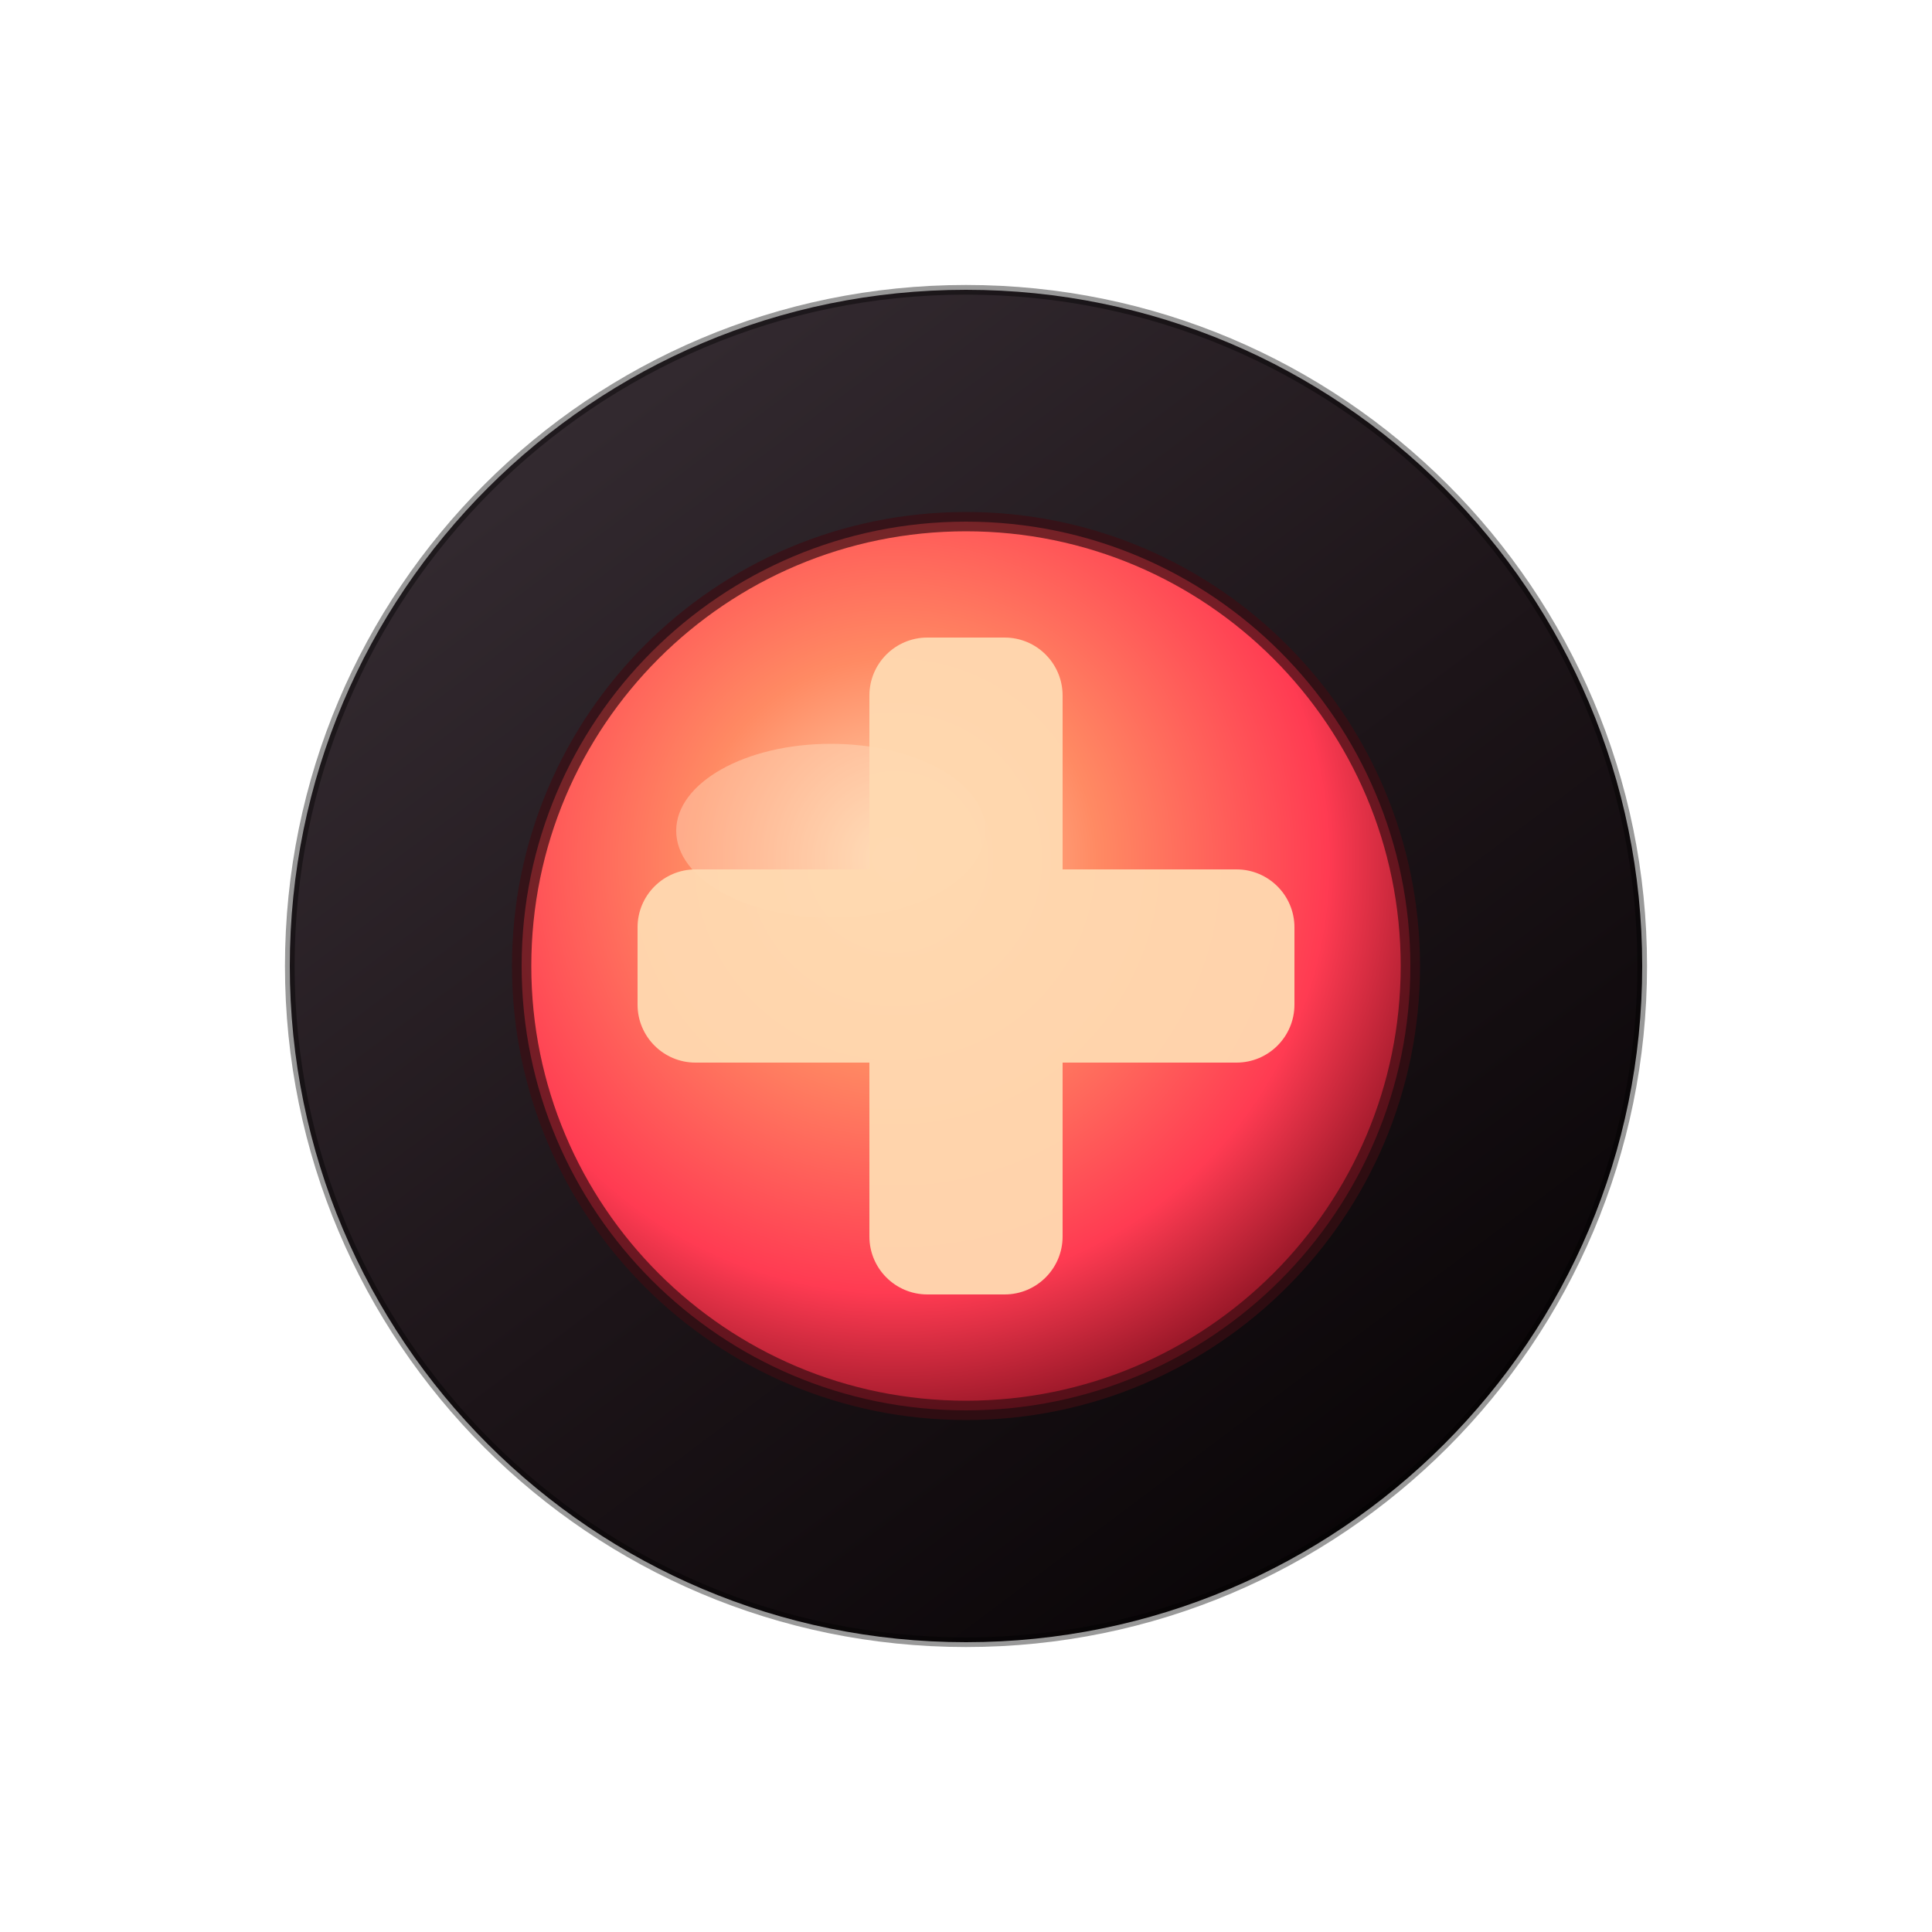
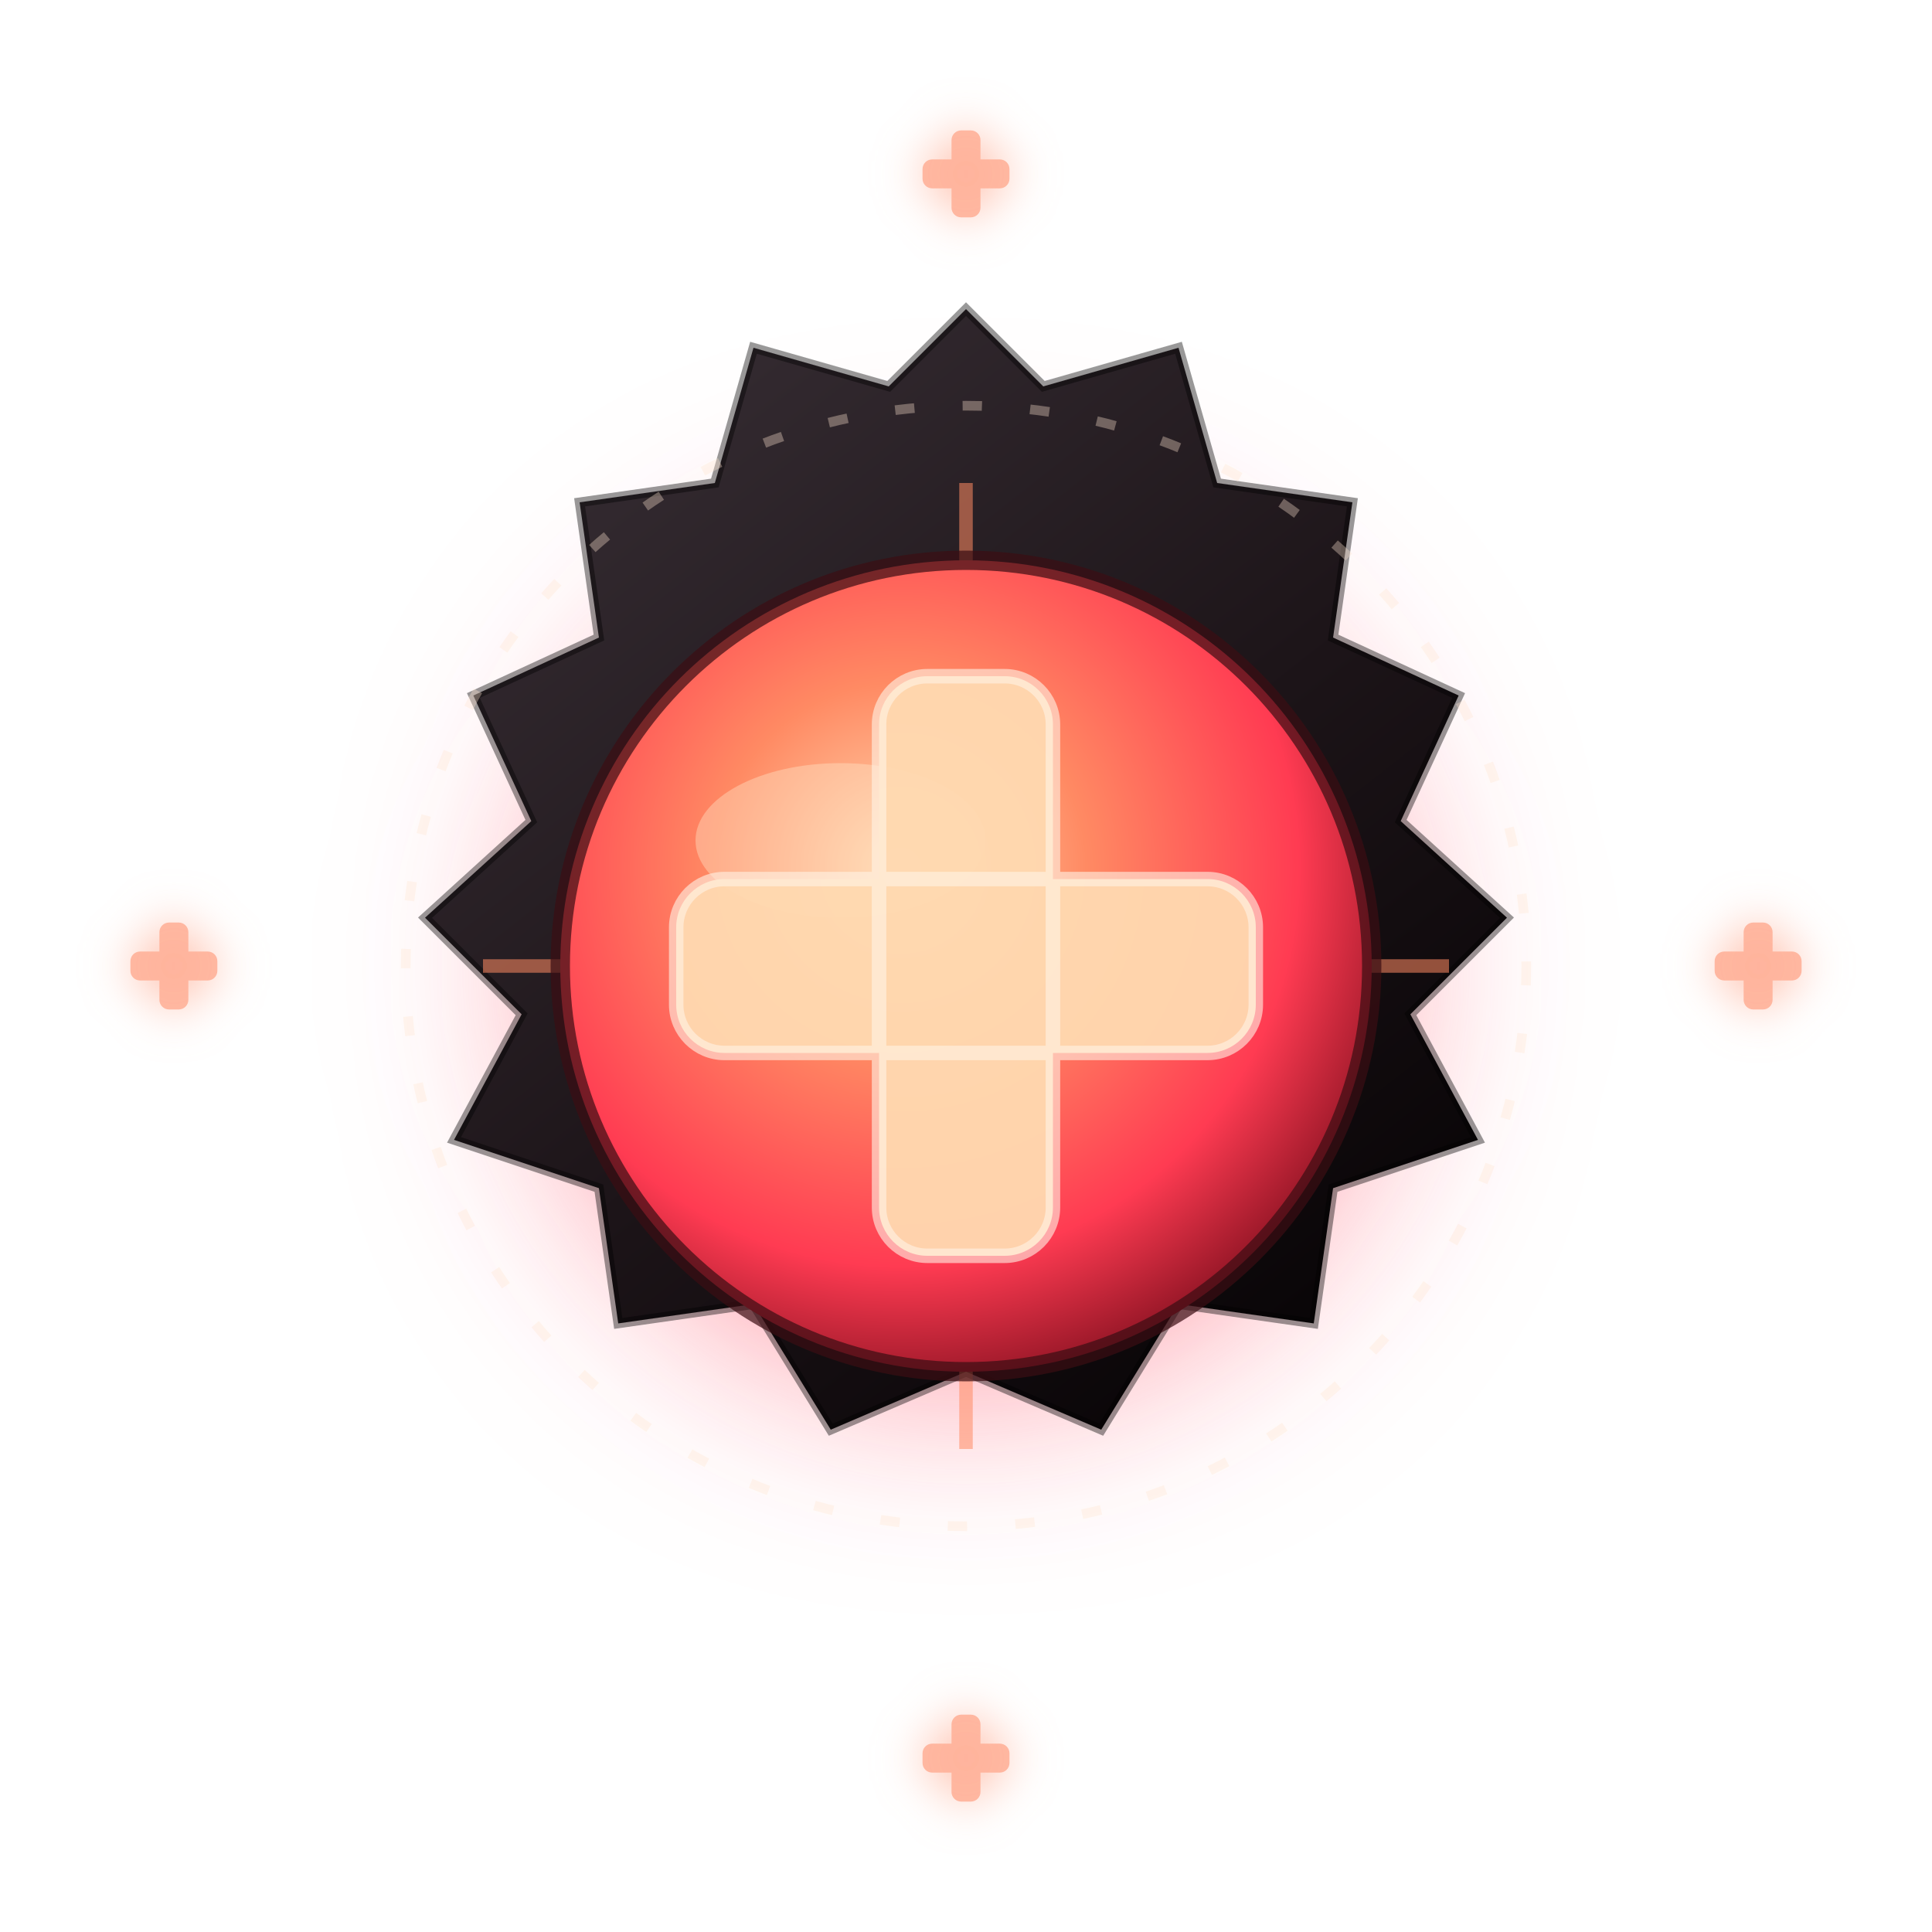
<svg xmlns="http://www.w3.org/2000/svg" viewBox="0 0 200 200">
  <defs>
    <linearGradient id="rock" x1="20%" y1="10%" x2="80%" y2="90%">
      <stop offset="0%" stop-color="#332a30" />
      <stop offset="55%" stop-color="#1c1418" />
      <stop offset="100%" stop-color="#0a0608" />
    </linearGradient>
    <radialGradient id="gem" cx="42%" cy="38%" r="65%">
      <stop offset="0%" stop-color="#ffd9b0" />
      <stop offset="35%" stop-color="#ff8a63" />
      <stop offset="75%" stop-color="#ff3b52" />
      <stop offset="100%" stop-color="#8f1424" />
    </radialGradient>
    <filter id="halo" x="-100%" y="-100%" width="300%" height="300%">
      <feGaussianBlur stdDeviation="10" result="b" />
      <feMerge>
        <feMergeNode in="b" />
      </feMerge>
    </filter>
+     <filter id="glow" x="-100%" y="-100%" width="300%" height="300%">
+       <feGaussianBlur stdDeviation="2.5" result="b" />
+       <feMerge>
+         <feMergeNode in="b" />
+         <feMergeNode in="SourceGraphic" />
+       </feMerge>
+     </filter>
  </defs>
-   <circle cx="100" cy="100" r="42" fill="#ff3b52" opacity="0.5" filter="url(#halo)" />
-   <circle cx="100" cy="100" r="70" fill="url(#rock)" stroke="#000" stroke-opacity="0.4" />
-   <circle cx="100" cy="100" r="46" fill="url(#gem)" />
-   <circle cx="100" cy="100" r="46" fill="none" stroke="#3a0d12" stroke-width="2" opacity="0.7" />
-   <ellipse cx="86" cy="86" rx="16" ry="9" fill="#ffe6c8" opacity="0.4" />
+   <circle cx="100" cy="100" r="44" fill="#ff3b52" opacity="0.5" filter="url(#halo)" />
+   <path d="M100,32 L108,40 L122,36 L126,50 L140,52 L138,66 L151,72 L145,85            L156,95 L146,105 L153,118 L138,123 L136,137 L122,135 L114,148            L100,142 L86,148 L78,135 L64,137 L62,123 L47,118 L54,105            L44,95 L55,85 L49,72 L62,66 L60,52 L74,50 L78,36 L92,40 Z" fill="url(#rock)" stroke="#000" stroke-opacity="0.4" />
+   <circle cx="100" cy="100" r="58" fill="none" stroke="#ffe6d0" stroke-width="1" stroke-dasharray="2,5" opacity="0.35" />
+   <g fill="none" stroke="#ff8a63" stroke-width="1.4" opacity="0.55">
+     <path d="M100,50 L100,66" />
+     <path d="M100,134 L100,150" />
+     <path d="M50,100 L66,100" />
+     <path d="M134,100 L150,100" />
+   </g>
+   <circle cx="100" cy="100" r="42" fill="url(#gem)" />
+   <circle cx="100" cy="100" r="42" fill="none" stroke="#3a0d12" stroke-width="2" opacity="0.7" />
+   <ellipse cx="87" cy="87" rx="15" ry="8" fill="#ffe6c8" opacity="0.4" />
  <g fill="#ffd9b0" opacity="0.95">
-     <rect x="90" y="66" width="20" height="68" rx="6" />
-     <rect x="66" y="90" width="68" height="20" rx="6" />
+     <rect x="91" y="70" width="18" height="60" rx="5" />
+     <rect x="70" y="91" width="60" height="18" rx="5" />
+   </g>
+   <g fill="none" stroke="#fff3e6" stroke-width="1.5" opacity="0.6">
+     <rect x="91" y="70" width="18" height="60" rx="5" />
+     <rect x="70" y="91" width="60" height="18" rx="5" />
+   </g>
+   <g filter="url(#glow)">
+     <g fill="#ffb199" opacity="0.9">
+       <g transform="translate(100,18) scale(0.5)">
+         <rect x="-9" y="-3" width="18" height="6" rx="2" />
+         <rect x="-3" y="-9" width="6" height="18" rx="2" />
+       </g>
+       <g transform="translate(182,100) scale(0.5)">
+         <rect x="-9" y="-3" width="18" height="6" rx="2" />
+         <rect x="-3" y="-9" width="6" height="18" rx="2" />
+       </g>
+       <g transform="translate(100,182) scale(0.5)">
+         <rect x="-9" y="-3" width="18" height="6" rx="2" />
+         <rect x="-3" y="-9" width="6" height="18" rx="2" />
+       </g>
+       <g transform="translate(18,100) scale(0.5)">
+         <rect x="-9" y="-3" width="18" height="6" rx="2" />
+         <rect x="-3" y="-9" width="6" height="18" rx="2" />
+       </g>
+     </g>
  </g>
</svg>
